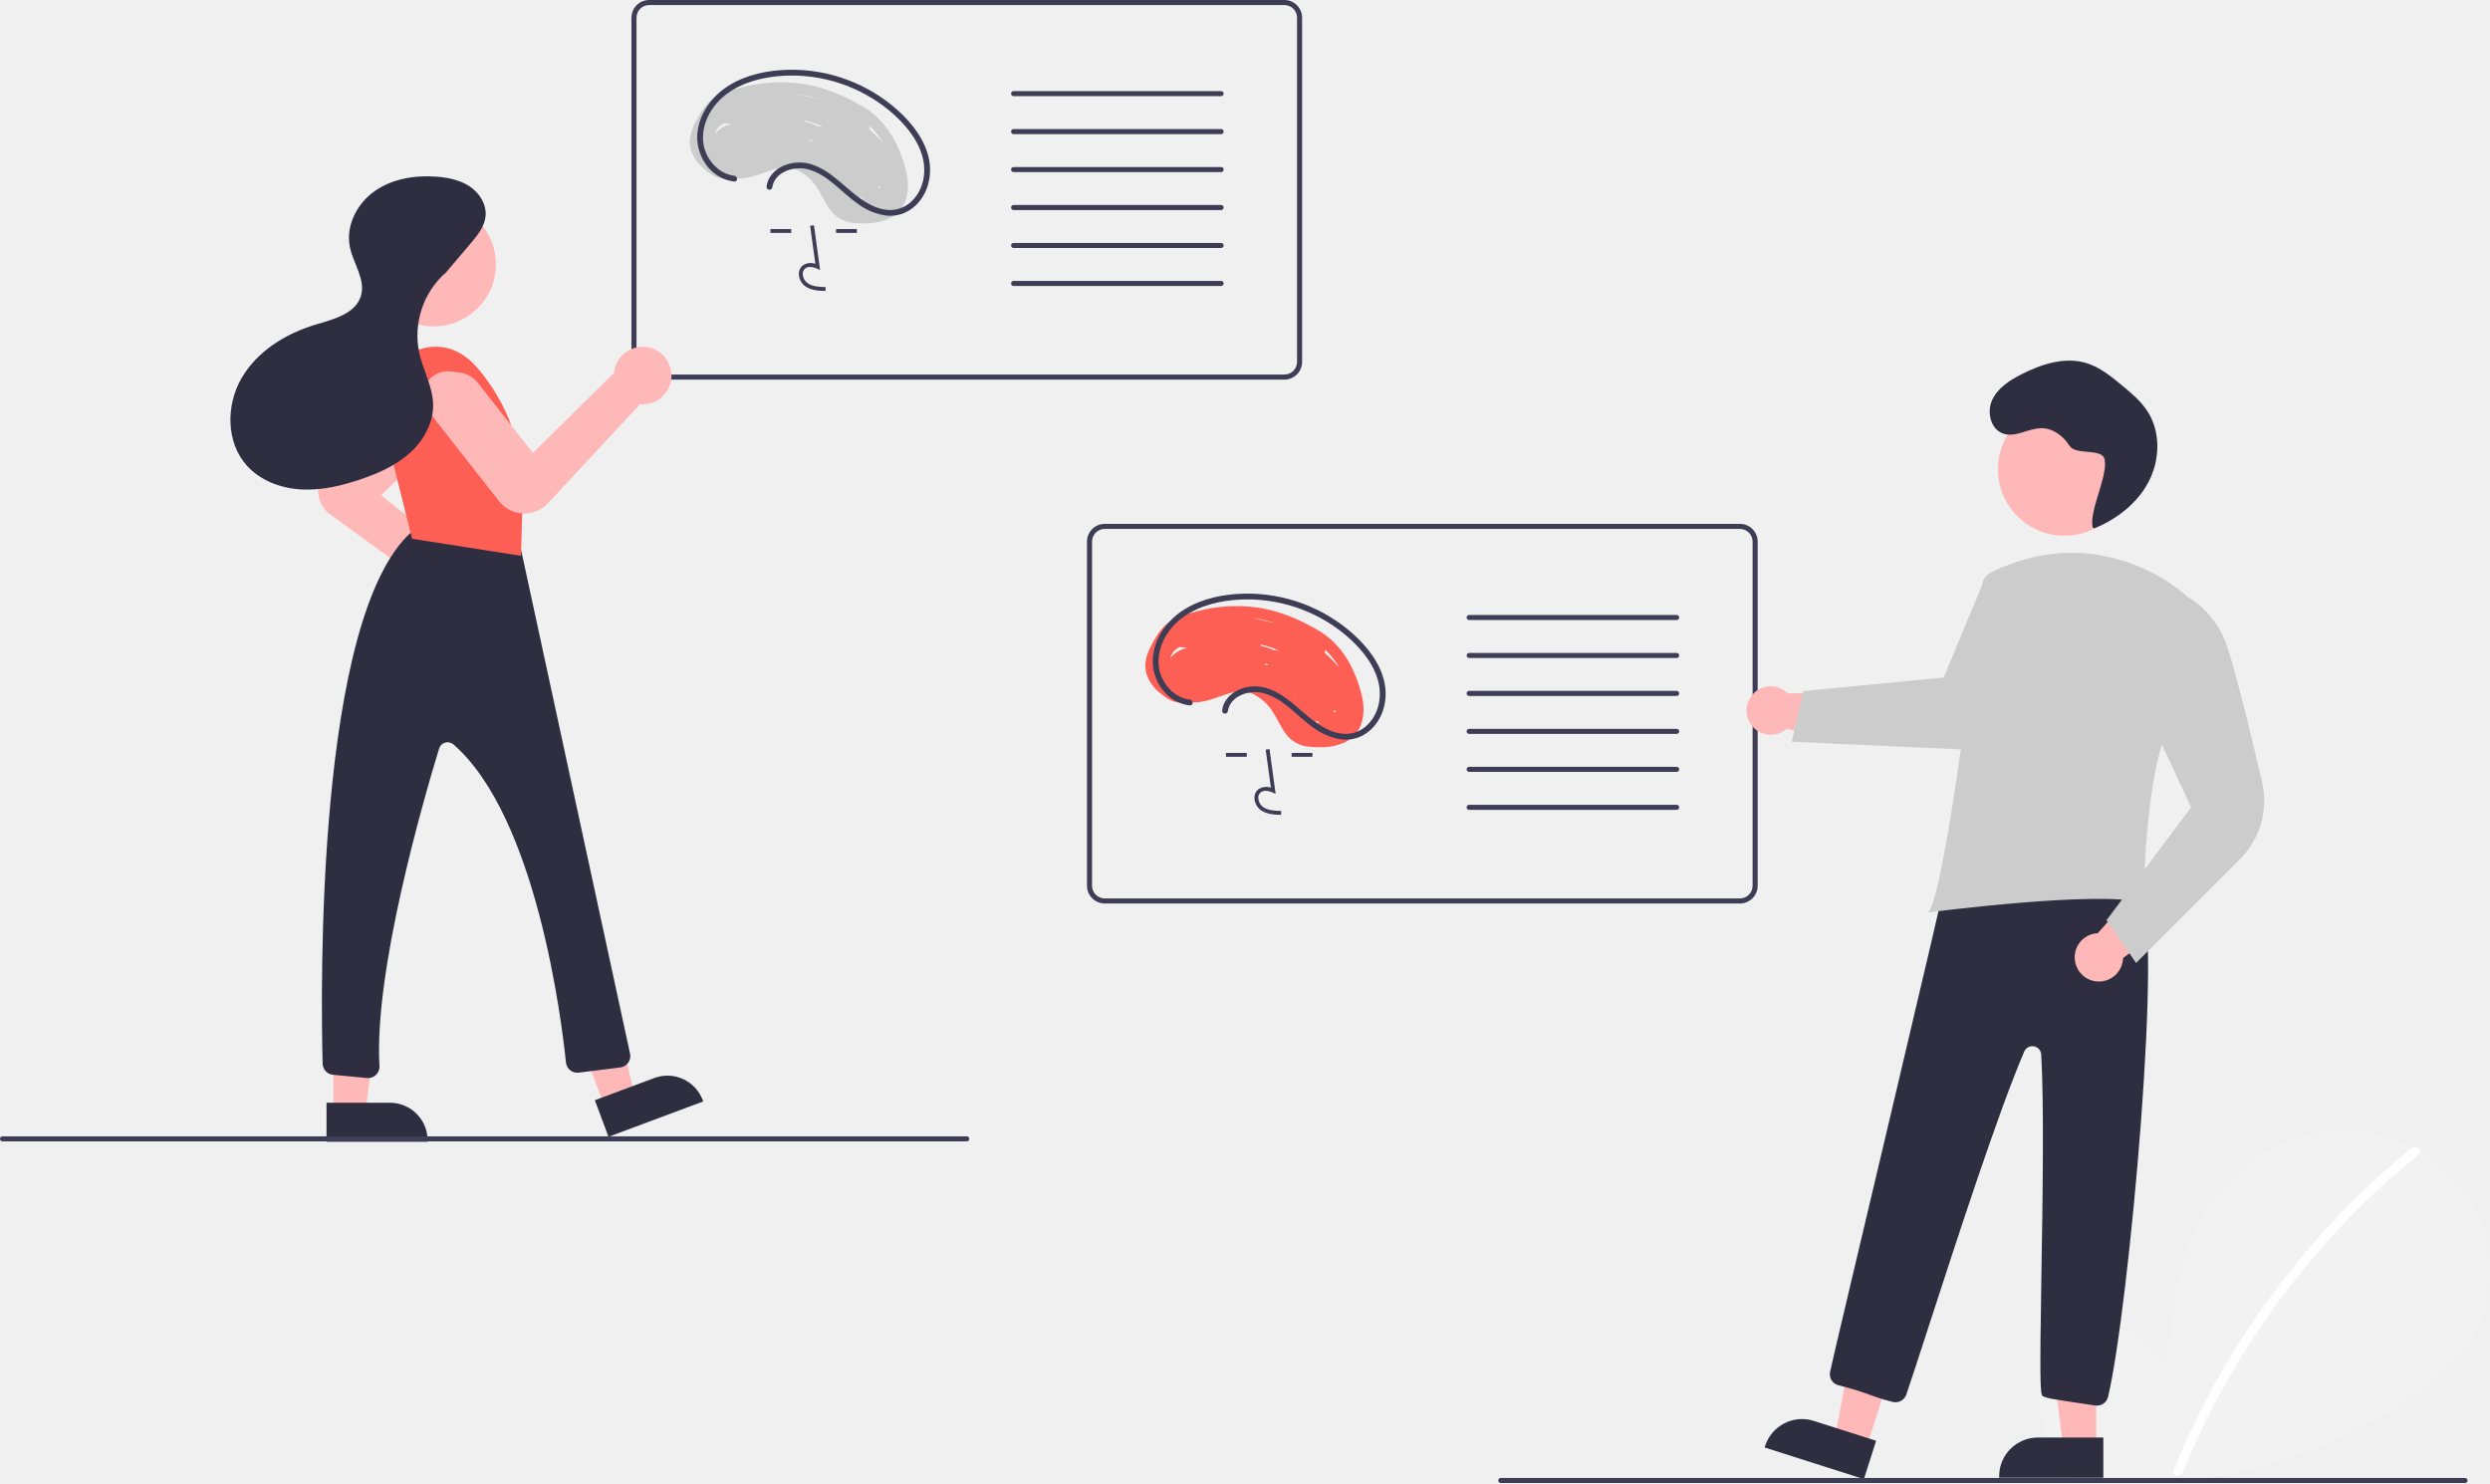
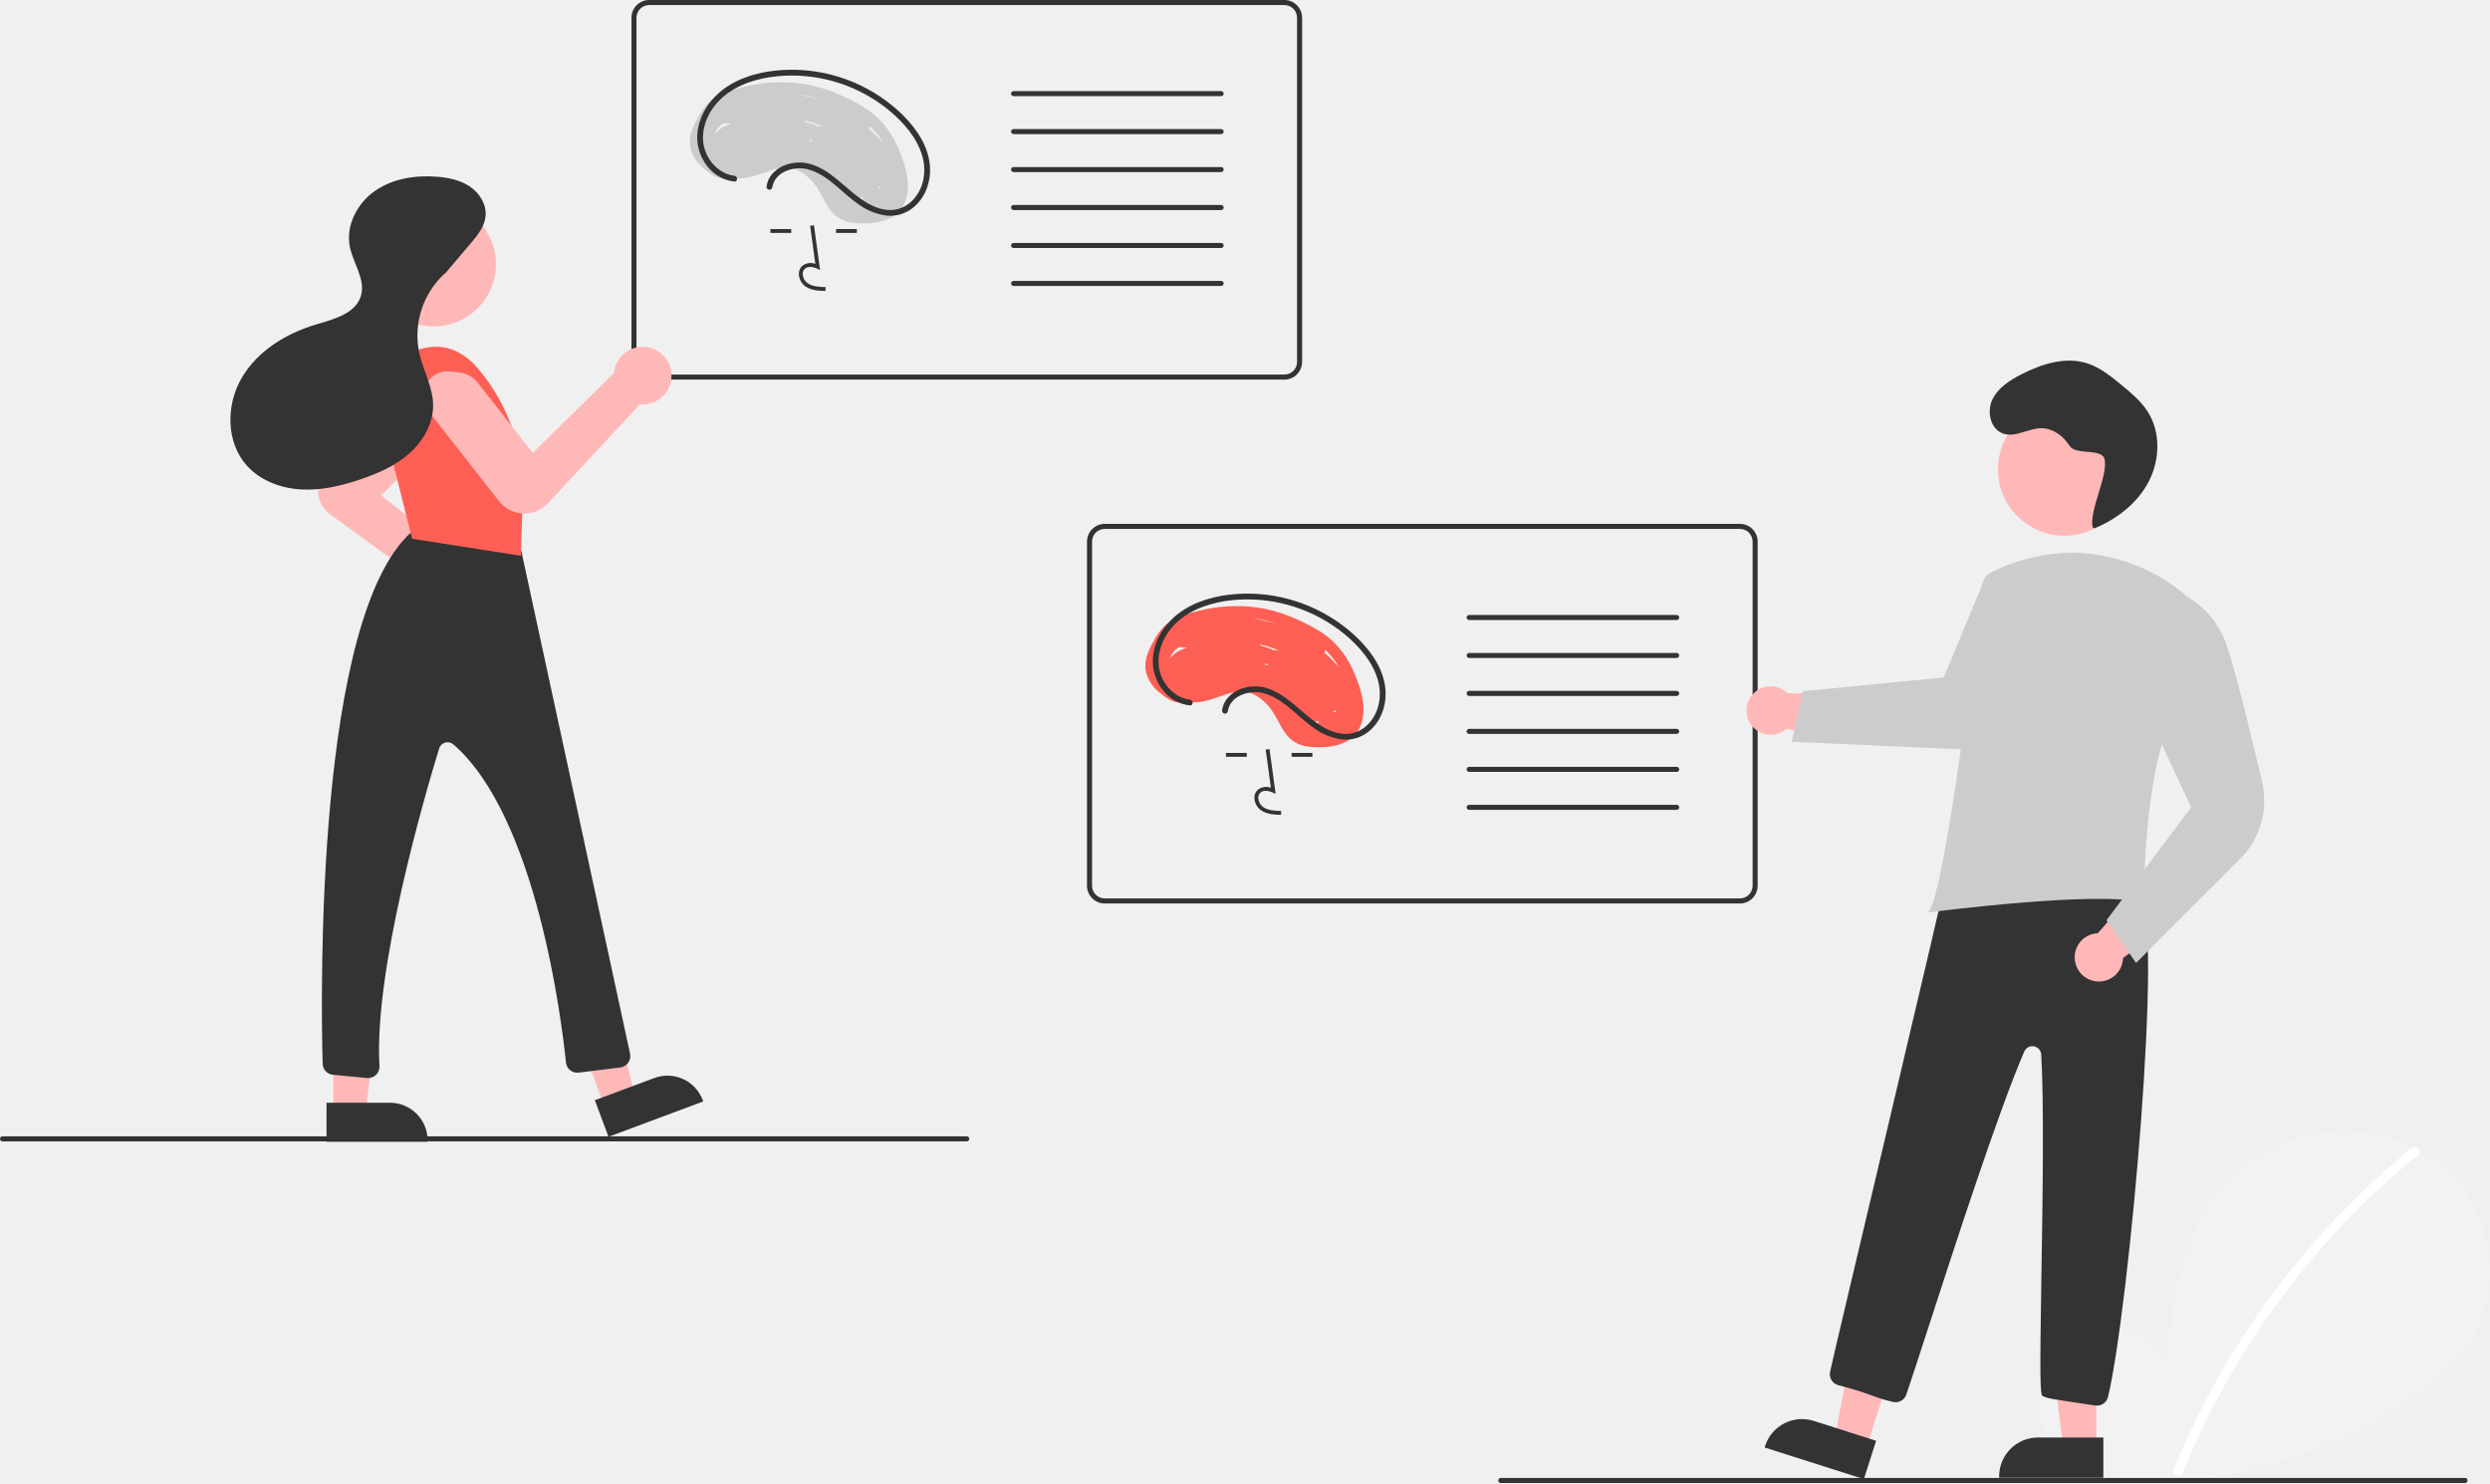
<svg xmlns="http://www.w3.org/2000/svg" id="b0bc626b-9dec-4bdc-9770-3b94563d3780" data-name="Layer 1" width="983.864" height="586.046" viewBox="0 0 983.864 586.046">
  <path d="M927.306,738.274c-8.993-7.599-14.455-19.602-13.022-31.288s10.305-22.428,21.813-24.91,24.628,4.388,28.123,15.63c1.924-21.674,4.141-44.257,15.664-62.715,10.434-16.713,28.507-28.672,48.093-30.811s40.208,5.941,52.424,21.4,15.206,37.934,6.651,55.682c-6.302,13.075-17.914,22.805-30.079,30.721A194.129,194.129,0,0,1,924.201,741.03" transform="translate(-108.0682 -156.9771)" fill="#f2f2f2" />
  <path d="M1061.033,610.569a317.625,317.625,0,0,0-44.264,43.954,318.55,318.55,0,0,0-49.856,83.314c-.898,2.2,2.675,3.158,3.562.982A316.759,316.759,0,0,1,1063.645,613.181c1.844-1.502-.783-4.102-2.612-2.612Z" transform="translate(-108.0682 -156.9771)" fill="#fff" />
  <path d="M591.568,193.977a1.003,1.003,0,0,1-1,1h-.48c-.74-.64-1.46-1.31-2.16-2h2.64A1.003,1.003,0,0,1,591.568,193.977Z" transform="translate(-108.0682 -156.9771)" fill="#f2f2f2" />
-   <path d="M615.568,156.977h-251a7.008,7.008,0,0,0-7,7v136a7.008,7.008,0,0,0,7,7h251a7.008,7.008,0,0,0,7-7v-136A7.008,7.008,0,0,0,615.568,156.977Zm5,143a5.002,5.002,0,0,1-5,5h-251a5.002,5.002,0,0,1-5-5v-136a5.002,5.002,0,0,1,5-5h251a5.002,5.002,0,0,1,5,5Z" transform="translate(-108.0682 -156.9771)" fill="#3f3d56" />
+   <path d="M615.568,156.977h-251a7.008,7.008,0,0,0-7,7v136a7.008,7.008,0,0,0,7,7h251a7.008,7.008,0,0,0,7-7v-136A7.008,7.008,0,0,0,615.568,156.977Zm5,143a5.002,5.002,0,0,1-5,5h-251a5.002,5.002,0,0,1-5-5v-136a5.002,5.002,0,0,1,5-5h251a5.002,5.002,0,0,1,5,5Z" transform="translate(-108.0682 -156.9771)" fill="#333" />
  <path d="M463.288,216.137c-2.99-7.18-7.64-13.16-14.4-17.12-7.09-4.17-15.2-7.64-23.36-8.89a60.901,60.901,0,0,0-24.48,1.37c-1.04.27-2.12.56-3.2.88a26.398,26.398,0,0,0-7.9,3.5c-.08.05-.16.1-.24.16-3.1,2.28-5.22,6.04-6.96,9.41-1.65,3.23-2.69,6.79-1.79,10.4a15.667,15.667,0,0,0,5.78,8.2c1.93,1.52,4.46,3.44,7.04,3.48a4.847,4.847,0,0,0,1.79-.3,2.418,2.418,0,0,0,.51-.25,12.753,12.753,0,0,0,3.2.53c4.39.2,8.78-1.66,13.29-3.18a22.883,22.883,0,0,1,3.24-.87,12.128,12.128,0,0,1,5.95.2,8.784,8.784,0,0,1,1.05.37,19.201,19.201,0,0,1,8.12,7.19c1.91,2.84,3.17,6.07,5.27,8.8a12.498,12.498,0,0,0,8.85,5c5.24.58,11.82.3,16.33-2.85a11.412,11.412,0,0,0,3.09-3.14c.08-.12.16-.24.23-.36C468.848,231.837,466.128,222.927,463.288,216.137Zm-69.09-10.49c1,.11,2.01.23,3.01.34a11.097,11.097,0,0,0-5.19,2.43,13.668,13.668,0,0,0-1.57,1.57c.02-.04.02-.09.04-.13A6.976,6.976,0,0,1,394.198,205.647Zm60.29,25.4c.18-.04.37-.07.55-.1a1.925,1.925,0,0,0,.8-.32c0,.03.01.07.01.1a3.141,3.141,0,0,0,.03.4c-.05.08-.09.16-.14.24C455.318,231.257,454.908,231.147,454.488,231.047Zm-2.79-24.32a30.18,30.18,0,0,1,5.59,7.16,47.686,47.686,0,0,0-5.83-5.97A3.046,3.046,0,0,0,451.698,206.727Zm-2.43,28.37a1.711,1.711,0,0,0-.19.47c-.27.01-.55.02-.83.02h-.14c-.01-.04-.03-.09-.04-.13-.06-.18-.11-.36-.17-.54C448.358,234.977,448.808,235.037,449.268,235.097Zm-21.38-22.43a3.072,3.072,0,0,0,.02-.61,1.696,1.696,0,0,0,.75.32c.03.01.07.01.1.02.19.11.37.21.56.32l-.06.09C428.798,212.757,428.338,212.717,427.888,212.667Zm15.84-4.98h-.03c-.66-.41-1.32-.82-1.99-1.21C442.388,206.857,443.068,207.267,443.728,207.687Zm-3.68,18.74a1.508,1.508,0,0,0-.26.35c-.05-.07-.09-.13-.14-.2A1.563,1.563,0,0,1,440.048,226.427Zm-8.96-19.59a3.059,3.059,0,0,0-.73-.43,31.202,31.202,0,0,0-3.95-1.23c-.2-.19-.4-.38-.59-.58a30.612,30.612,0,0,1,3.36.85,38.583,38.583,0,0,1,4.15,1.6C432.578,206.967,431.838,206.897,431.088,206.837Zm-7.62-12.54a47.069,47.069,0,0,1,8.47,1.94c-.28-.07-.56-.13-.84-.2-2.65-.6-5.35-1.24-8.07-1.79C423.178,194.267,423.318,194.277,423.468,194.297Z" transform="translate(-108.0682 -156.9771)" fill="#ccc" />
-   <path d="M434.241,271.954c-2.522-.07-5.661-.159-8.078-1.924a6.204,6.204,0,0,1-2.441-4.633,4.173,4.173,0,0,1,1.419-3.427,5.385,5.385,0,0,1,5.094-.733l-2.059-15.048,1.512-.207,2.421,17.69-1.262-.579c-1.463-.671-3.472-1.012-4.721.042a2.68,2.68,0,0,0-.879,2.208,4.689,4.689,0,0,0,1.816,3.454c1.881,1.374,4.383,1.552,7.221,1.631Z" transform="translate(-108.0682 -156.9771)" fill="#3f3d56" />
-   <rect x="304.416" y="90.509" width="8.217" height="1.526" fill="#3f3d56" />
-   <rect x="330.352" y="90.509" width="8.217" height="1.526" fill="#3f3d56" />
-   <path d="M398.208,226.419c-6.617-.755-11.742-7.095-12.305-13.527-.67-7.653,3.787-14.921,9.902-19.216,6.394-4.491,14.361-6.366,22.069-6.779a60.652,60.652,0,0,1,41.459,13.665c5.776,4.797,11.17,10.908,13.214,18.288,1.775,6.41.331,13.672-4.825,18.161a12.187,12.187,0,0,1-9.352,2.879c-4-.415-7.691-2.519-10.886-4.842-6.215-4.519-11.317-10.813-18.888-13.175-5.552-1.731-12.756-.207-16.149,4.813a9.138,9.138,0,0,0-1.459,3.828,1.185,1.185,0,0,0,.799,1.408,1.151,1.151,0,0,0,1.408-.799c.891-6.323,8.666-8.683,14.122-7.239,7.955,2.106,13.296,9.204,19.822,13.715a24.088,24.088,0,0,0,11.544,4.608,14.334,14.334,0,0,0,10.072-3.094c5.576-4.403,7.708-11.976,6.475-18.794-1.428-7.896-6.742-14.663-12.573-19.902a62.893,62.893,0,0,0-42.981-15.878c-8.066.185-16.482,1.85-23.431,6.114-6.74,4.135-11.95,11.053-12.631,19.095-.599,7.078,3.198,14.482,9.717,17.583a15.218,15.218,0,0,0,4.876,1.376c1.461.167,1.449-2.123,0-2.288Z" transform="translate(-108.0682 -156.9771)" fill="#3f3d56" />
-   <path d="M591.568,193.977a1.003,1.003,0,0,1-1,1h-82a1,1,0,0,1,0-2h82A1.003,1.003,0,0,1,591.568,193.977Z" transform="translate(-108.0682 -156.9771)" fill="#3f3d56" />
-   <path d="M590.568,209.977h-82a1,1,0,0,1,0-2h82a1,1,0,0,1,0,2Z" transform="translate(-108.0682 -156.9771)" fill="#3f3d56" />
-   <path d="M590.568,224.977h-82a1,1,0,0,1,0-2h82a1,1,0,0,1,0,2Z" transform="translate(-108.0682 -156.9771)" fill="#3f3d56" />
-   <path d="M590.568,239.977h-82a1,1,0,0,1,0-2h82a1,1,0,0,1,0,2Z" transform="translate(-108.0682 -156.9771)" fill="#3f3d56" />
-   <path d="M590.568,254.977h-82a1,1,0,0,1,0-2h82a1,1,0,0,1,0,2Z" transform="translate(-108.0682 -156.9771)" fill="#3f3d56" />
-   <path d="M590.568,269.977h-82a1,1,0,0,1,0-2h82a1,1,0,0,1,0,2Z" transform="translate(-108.0682 -156.9771)" fill="#3f3d56" />
+   <path d="M434.241,271.954c-2.522-.07-5.661-.159-8.078-1.924a6.204,6.204,0,0,1-2.441-4.633,4.173,4.173,0,0,1,1.419-3.427,5.385,5.385,0,0,1,5.094-.733l-2.059-15.048,1.512-.207,2.421,17.69-1.262-.579c-1.463-.671-3.472-1.012-4.721.042a2.68,2.68,0,0,0-.879,2.208,4.689,4.689,0,0,0,1.816,3.454c1.881,1.374,4.383,1.552,7.221,1.631Z" transform="translate(-108.0682 -156.9771)" fill="#333" />
+   <rect x="304.416" y="90.509" width="8.217" height="1.526" fill="#333" />
+   <rect x="330.352" y="90.509" width="8.217" height="1.526" fill="#333" />
+   <path d="M398.208,226.419c-6.617-.755-11.742-7.095-12.305-13.527-.67-7.653,3.787-14.921,9.902-19.216,6.394-4.491,14.361-6.366,22.069-6.779a60.652,60.652,0,0,1,41.459,13.665c5.776,4.797,11.17,10.908,13.214,18.288,1.775,6.41.331,13.672-4.825,18.161a12.187,12.187,0,0,1-9.352,2.879c-4-.415-7.691-2.519-10.886-4.842-6.215-4.519-11.317-10.813-18.888-13.175-5.552-1.731-12.756-.207-16.149,4.813a9.138,9.138,0,0,0-1.459,3.828,1.185,1.185,0,0,0,.799,1.408,1.151,1.151,0,0,0,1.408-.799c.891-6.323,8.666-8.683,14.122-7.239,7.955,2.106,13.296,9.204,19.822,13.715a24.088,24.088,0,0,0,11.544,4.608,14.334,14.334,0,0,0,10.072-3.094c5.576-4.403,7.708-11.976,6.475-18.794-1.428-7.896-6.742-14.663-12.573-19.902a62.893,62.893,0,0,0-42.981-15.878c-8.066.185-16.482,1.85-23.431,6.114-6.74,4.135-11.95,11.053-12.631,19.095-.599,7.078,3.198,14.482,9.717,17.583a15.218,15.218,0,0,0,4.876,1.376c1.461.167,1.449-2.123,0-2.288Z" transform="translate(-108.0682 -156.9771)" fill="#333" />
+   <path d="M591.568,193.977a1.003,1.003,0,0,1-1,1h-82a1,1,0,0,1,0-2h82A1.003,1.003,0,0,1,591.568,193.977Z" transform="translate(-108.0682 -156.9771)" fill="#333" />
+   <path d="M590.568,209.977h-82a1,1,0,0,1,0-2h82a1,1,0,0,1,0,2Z" transform="translate(-108.0682 -156.9771)" fill="#333" />
+   <path d="M590.568,224.977h-82a1,1,0,0,1,0-2h82a1,1,0,0,1,0,2Z" transform="translate(-108.0682 -156.9771)" fill="#333" />
+   <path d="M590.568,239.977h-82a1,1,0,0,1,0-2h82a1,1,0,0,1,0,2Z" transform="translate(-108.0682 -156.9771)" fill="#333" />
+   <path d="M590.568,254.977h-82a1,1,0,0,1,0-2h82a1,1,0,0,1,0,2Z" transform="translate(-108.0682 -156.9771)" fill="#333" />
+   <path d="M590.568,269.977h-82a1,1,0,0,1,0-2h82a1,1,0,0,1,0,2Z" transform="translate(-108.0682 -156.9771)" fill="#333" />
  <path d="M294.199,403.532a11.251,11.251,0,0,1-7.551-2.881,11.409,11.409,0,0,1-3.811-8.199L238.461,360.178a11.456,11.456,0,0,1-1.363-17.366L270.137,309.774a9.734,9.734,0,0,1,16.618,6.883,22.143,22.143,0,0,1-5.641,13.619L258.681,352.709l35.209,28.065c.108-.007.217-.013.327-.013a11.387,11.387,0,0,1,1.304,22.698A11.955,11.955,0,0,1,294.199,403.532Z" transform="translate(-108.0682 -156.9771)" fill="#ffb8b8" />
  <polygon points="238.863 437.183 250.77 432.738 239.291 384.695 221.717 391.256 238.863 437.183" fill="#ffb8b8" />
-   <path d="M344.547,584.238H384.492a0,0,0,0,1,0,0v15.433a0,0,0,0,1,0,0H359.434a14.887,14.887,0,0,1-14.887-14.887v-.547A0,0,0,0,1,344.547,584.238Z" transform="translate(804.9836 862.0574) rotate(159.5281)" fill="#2f2e41" />
+   <path d="M344.547,584.238H384.492a0,0,0,0,1,0,0v15.433a0,0,0,0,1,0,0H359.434a14.887,14.887,0,0,1-14.887-14.887v-.547A0,0,0,0,1,344.547,584.238Z" transform="translate(804.9836 862.0574) rotate(159.5281)" fill="#333" />
  <polygon points="131.741 439.363 144.451 439.363 150.497 390.339 131.739 390.34 131.741 439.363" fill="#ffb8b8" />
-   <path d="M237.086,592.708h39.945a0,0,0,0,1,0,0v15.433a0,0,0,0,1,0,0H251.972a14.887,14.887,0,0,1-14.887-14.887v-.547A0,0,0,0,1,237.086,592.708Z" transform="translate(406.0757 1043.861) rotate(179.9974)" fill="#2f2e41" />
-   <path d="M253.527,582.963q-.214,0-.429-.021l-13.473-1.283a4.501,4.501,0,0,1-4.072-4.353C234.776,548.13,232.817,400.877,270.711,367.133a4.387,4.387,0,0,1,2.339-1.057v-0c6.864-.941,30.02-3.248,39.822,6.611a4.591,4.591,0,0,1,1.241,2.265l42.908,198.388a4.5,4.5,0,0,1-3.84,5.417l-16.451,2.056a4.494,4.494,0,0,1-5.034-3.998c-1.637-15.947-11.473-96.95-44.436-125.663a3.546,3.546,0,0,0-3.316-.746,3.418,3.418,0,0,0-2.365,2.327c-6.102,19.966-25.835,88.021-23.568,125.461a4.492,4.492,0,0,1-4.484,4.769Z" transform="translate(-108.0682 -156.9771)" fill="#2f2e41" />
+   <path d="M237.086,592.708h39.945a0,0,0,0,1,0,0v15.433a0,0,0,0,1,0,0H251.972a14.887,14.887,0,0,1-14.887-14.887v-.547A0,0,0,0,1,237.086,592.708Z" transform="translate(406.0757 1043.861) rotate(179.9974)" fill="#333" />
+   <path d="M253.527,582.963q-.214,0-.429-.021l-13.473-1.283a4.501,4.501,0,0,1-4.072-4.353C234.776,548.13,232.817,400.877,270.711,367.133a4.387,4.387,0,0,1,2.339-1.057v-0c6.864-.941,30.02-3.248,39.822,6.611a4.591,4.591,0,0,1,1.241,2.265l42.908,198.388a4.5,4.5,0,0,1-3.84,5.417l-16.451,2.056a4.494,4.494,0,0,1-5.034-3.998c-1.637-15.947-11.473-96.95-44.436-125.663a3.546,3.546,0,0,0-3.316-.746,3.418,3.418,0,0,0-2.365,2.327c-6.102,19.966-25.835,88.021-23.568,125.461a4.492,4.492,0,0,1-4.484,4.769Z" transform="translate(-108.0682 -156.9771)" fill="#333" />
  <circle cx="171.388" cy="104.421" r="24.561" fill="#ffb8b8" />
  <path d="M255.34,307.654s22.808-26.954,41.468-5.184v0a74.113,74.113,0,0,1,17.809,50.432l-.704,23.693-43.023-6.739Z" transform="translate(-108.0682 -156.9771)" fill="#fe5f55" />
  <path d="M315.276,359.883q-.268,0-.538-.011a12.713,12.713,0,0,1-9.481-4.862l-27.916-35.593a9.735,9.735,0,0,1,8.828-15.672l3.93.475a11.157,11.157,0,0,1,6.47,3.645l22.021,28.077,32.087-31.586c.006-.108.013-.217.026-.326a11.386,11.386,0,1,1,10.242,12.7l-36.353,39.092A12.71,12.71,0,0,1,315.276,359.883Z" transform="translate(-108.0682 -156.9771)" fill="#ffb8b8" />
-   <path d="M283.438,265.647l10.552-12.432c2.719-3.204,5.564-6.693,5.949-10.878.422-4.587-2.369-9.046-6.183-11.629s-8.499-3.555-13.091-3.911c-8.518-.661-17.482.746-24.484,5.641s-11.584,13.733-9.876,22.104c1.344,6.592,6.298,12.906,4.373,19.352-2.107,7.053-10.747,9.217-17.801,11.32-11.84,3.53-23.146,10.48-29.352,21.164s-6.178,25.417,2.094,34.595c5.356,5.943,13.434,8.948,21.422,9.401s15.938-1.429,23.514-4.002c6.977-2.37,13.878-5.418,19.37-10.329s9.449-11.939,9.278-19.306c-.163-7.02-3.924-13.414-5.468-20.264a33.255,33.255,0,0,1,10.395-31.73" transform="translate(-108.0682 -156.9771)" fill="#2f2e41" />
-   <path d="M795.568,513.977h-251a7.008,7.008,0,0,1-7-7v-136a7.008,7.008,0,0,1,7-7h251a7.008,7.008,0,0,1,7,7v136A7.008,7.008,0,0,1,795.568,513.977Zm-251-148a5.006,5.006,0,0,0-5,5v136a5.006,5.006,0,0,0,5,5h251a5.006,5.006,0,0,0,5-5v-136a5.006,5.006,0,0,0-5-5Z" transform="translate(-108.0682 -156.9771)" fill="#3f3d56" />
+   <path d="M283.438,265.647l10.552-12.432c2.719-3.204,5.564-6.693,5.949-10.878.422-4.587-2.369-9.046-6.183-11.629s-8.499-3.555-13.091-3.911c-8.518-.661-17.482.746-24.484,5.641s-11.584,13.733-9.876,22.104c1.344,6.592,6.298,12.906,4.373,19.352-2.107,7.053-10.747,9.217-17.801,11.32-11.84,3.53-23.146,10.48-29.352,21.164s-6.178,25.417,2.094,34.595c5.356,5.943,13.434,8.948,21.422,9.401s15.938-1.429,23.514-4.002c6.977-2.37,13.878-5.418,19.37-10.329s9.449-11.939,9.278-19.306c-.163-7.02-3.924-13.414-5.468-20.264a33.255,33.255,0,0,1,10.395-31.73" transform="translate(-108.0682 -156.9771)" fill="#333" />
+   <path d="M795.568,513.977h-251a7.008,7.008,0,0,1-7-7v-136a7.008,7.008,0,0,1,7-7h251a7.008,7.008,0,0,1,7,7v136A7.008,7.008,0,0,1,795.568,513.977Zm-251-148a5.006,5.006,0,0,0-5,5v136a5.006,5.006,0,0,0,5,5h251a5.006,5.006,0,0,0,5-5v-136a5.006,5.006,0,0,0-5-5Z" transform="translate(-108.0682 -156.9771)" fill="#333" />
  <path d="M643.293,423.134c-2.996-7.172-7.649-13.154-14.403-17.12-7.096-4.166-15.197-7.635-23.358-8.887a60.934,60.934,0,0,0-24.483,1.37c-3.849.997-8.091,2.155-11.337,4.541-3.103,2.281-5.229,6.035-6.959,9.406-1.658,3.23-2.691,6.787-1.794,10.405a15.65,15.65,0,0,0,5.784,8.2c2.362,1.866,5.666,4.337,8.826,3.18a2.462,2.462,0,0,0,.51-.258c5.457,1.66,10.883-.754,16.485-2.645,3.404-1.149,6.828-1.73,10.247-.296a19.194,19.194,0,0,1,8.12,7.181c1.912,2.846,3.17,6.078,5.268,8.806a12.514,12.514,0,0,0,8.845,4.995c6.769.757,15.752.06,19.652-6.349C648.851,438.836,646.132,429.931,643.293,423.134Zm-69.093-10.488q1.506.171,3.012.341a11.137,11.137,0,0,0-5.191,2.434,13.224,13.224,0,0,0-1.569,1.568c.014-.046.022-.089.037-.136A7.005,7.005,0,0,1,574.199,412.646Zm33.704,6.411a1.723,1.723,0,0,0,.757.323c.032.005.064.011.096.017q.28.161.562.318c-.021.029-.037.062-.057.092-.459-.047-.918-.093-1.377-.139A2.416,2.416,0,0,0,607.904,419.057Zm12.149,14.367a2.011,2.011,0,0,0-.267.352q-.068-.098-.135-.196A1.33,1.33,0,0,1,620.053,433.423Zm7.847,8.492q.682.09,1.365.179a1.724,1.724,0,0,0-.185.473c-.322.011-.647.016-.973.017Zm6.59-3.873.549-.094a1.999,1.999,0,0,0,.803-.319c.001.032.004.065.005.097.004.11.014.246.028.402-.045.079-.09.157-.138.234Q635.112,438.203,634.489,438.043ZM611.088,413.842a2.621,2.621,0,0,0-.731-.43,31.61,31.61,0,0,0-3.951-1.236q-.302-.283-.589-.582a31.808,31.808,0,0,1,3.357.854,39.087,39.087,0,0,1,4.154,1.598Q612.207,413.921,611.088,413.842Zm12.606.845q-.987-.617-1.986-1.211,1.024.577,2.019,1.21ZM637.286,420.89a47.422,47.422,0,0,0-5.83-5.971,2.903,2.903,0,0,0,.241-1.19A29.961,29.961,0,0,1,637.286,420.89ZM611.937,403.232c-.279-.064-.557-.129-.836-.192-2.65-.598-5.349-1.243-8.073-1.789.146.017.292.031.438.05A47.032,47.032,0,0,1,611.937,403.232Z" transform="translate(-108.0682 -156.9771)" fill="#fe5f55" />
-   <path d="M614.241,478.954c-2.522-.07-5.661-.159-8.078-1.924a6.204,6.204,0,0,1-2.441-4.633,4.173,4.173,0,0,1,1.419-3.427,5.385,5.385,0,0,1,5.094-.733l-2.059-15.048,1.512-.207,2.421,17.69-1.262-.579c-1.463-.671-3.472-1.012-4.721.042a2.68,2.68,0,0,0-.879,2.208,4.689,4.689,0,0,0,1.816,3.454c1.881,1.374,4.383,1.552,7.221,1.631Z" transform="translate(-108.0682 -156.9771)" fill="#3f3d56" />
-   <rect x="484.416" y="297.509" width="8.217" height="1.526" fill="#3f3d56" />
-   <rect x="510.352" y="297.509" width="8.217" height="1.526" fill="#3f3d56" />
-   <path d="M578.208,433.419c-6.617-.755-11.742-7.095-12.305-13.527-.67-7.653,3.787-14.921,9.902-19.216,6.394-4.491,14.361-6.366,22.069-6.779a60.652,60.652,0,0,1,41.459,13.665c5.776,4.797,11.17,10.908,13.214,18.288,1.775,6.41.331,13.672-4.825,18.161a12.187,12.187,0,0,1-9.352,2.879c-4-.415-7.691-2.519-10.886-4.842-6.215-4.519-11.317-10.813-18.888-13.175-5.552-1.731-12.756-.207-16.149,4.813a9.138,9.138,0,0,0-1.459,3.828,1.185,1.185,0,0,0,.799,1.408,1.151,1.151,0,0,0,1.408-.799c.891-6.323,8.666-8.683,14.122-7.239,7.955,2.106,13.296,9.204,19.822,13.715a24.088,24.088,0,0,0,11.544,4.608,14.334,14.334,0,0,0,10.072-3.094c5.576-4.403,7.708-11.976,6.475-18.794-1.428-7.896-6.742-14.663-12.573-19.902a62.893,62.893,0,0,0-42.981-15.878c-8.066.185-16.482,1.85-23.431,6.114-6.74,4.135-11.95,11.053-12.631,19.095-.599,7.078,3.198,14.482,9.717,17.583a15.218,15.218,0,0,0,4.876,1.376c1.461.167,1.449-2.123,0-2.288Z" transform="translate(-108.0682 -156.9771)" fill="#3f3d56" />
-   <path d="M770.568,401.977h-82a1,1,0,0,1,0-2h82a1,1,0,0,1,0,2Z" transform="translate(-108.0682 -156.9771)" fill="#3f3d56" />
-   <path d="M770.568,416.977h-82a1,1,0,0,1,0-2h82a1,1,0,0,1,0,2Z" transform="translate(-108.0682 -156.9771)" fill="#3f3d56" />
-   <path d="M770.568,431.977h-82a1,1,0,0,1,0-2h82a1,1,0,0,1,0,2Z" transform="translate(-108.0682 -156.9771)" fill="#3f3d56" />
-   <path d="M770.568,446.977h-82a1,1,0,0,1,0-2h82a1,1,0,0,1,0,2Z" transform="translate(-108.0682 -156.9771)" fill="#3f3d56" />
-   <path d="M770.568,461.977h-82a1,1,0,0,1,0-2h82a1,1,0,0,1,0,2Z" transform="translate(-108.0682 -156.9771)" fill="#3f3d56" />
-   <path d="M770.568,476.977h-82a1,1,0,0,1,0-2h82a1,1,0,0,1,0,2Z" transform="translate(-108.0682 -156.9771)" fill="#3f3d56" />
+   <path d="M614.241,478.954c-2.522-.07-5.661-.159-8.078-1.924a6.204,6.204,0,0,1-2.441-4.633,4.173,4.173,0,0,1,1.419-3.427,5.385,5.385,0,0,1,5.094-.733l-2.059-15.048,1.512-.207,2.421,17.69-1.262-.579c-1.463-.671-3.472-1.012-4.721.042a2.68,2.68,0,0,0-.879,2.208,4.689,4.689,0,0,0,1.816,3.454c1.881,1.374,4.383,1.552,7.221,1.631Z" transform="translate(-108.0682 -156.9771)" fill="#333" />
+   <rect x="484.416" y="297.509" width="8.217" height="1.526" fill="#333" />
+   <rect x="510.352" y="297.509" width="8.217" height="1.526" fill="#333" />
+   <path d="M578.208,433.419c-6.617-.755-11.742-7.095-12.305-13.527-.67-7.653,3.787-14.921,9.902-19.216,6.394-4.491,14.361-6.366,22.069-6.779a60.652,60.652,0,0,1,41.459,13.665c5.776,4.797,11.17,10.908,13.214,18.288,1.775,6.41.331,13.672-4.825,18.161a12.187,12.187,0,0,1-9.352,2.879c-4-.415-7.691-2.519-10.886-4.842-6.215-4.519-11.317-10.813-18.888-13.175-5.552-1.731-12.756-.207-16.149,4.813a9.138,9.138,0,0,0-1.459,3.828,1.185,1.185,0,0,0,.799,1.408,1.151,1.151,0,0,0,1.408-.799c.891-6.323,8.666-8.683,14.122-7.239,7.955,2.106,13.296,9.204,19.822,13.715a24.088,24.088,0,0,0,11.544,4.608,14.334,14.334,0,0,0,10.072-3.094c5.576-4.403,7.708-11.976,6.475-18.794-1.428-7.896-6.742-14.663-12.573-19.902a62.893,62.893,0,0,0-42.981-15.878c-8.066.185-16.482,1.85-23.431,6.114-6.74,4.135-11.95,11.053-12.631,19.095-.599,7.078,3.198,14.482,9.717,17.583a15.218,15.218,0,0,0,4.876,1.376c1.461.167,1.449-2.123,0-2.288Z" transform="translate(-108.0682 -156.9771)" fill="#333" />
+   <path d="M770.568,401.977h-82a1,1,0,0,1,0-2h82a1,1,0,0,1,0,2Z" transform="translate(-108.0682 -156.9771)" fill="#333" />
+   <path d="M770.568,416.977h-82a1,1,0,0,1,0-2h82a1,1,0,0,1,0,2Z" transform="translate(-108.0682 -156.9771)" fill="#333" />
+   <path d="M770.568,431.977h-82a1,1,0,0,1,0-2h82a1,1,0,0,1,0,2Z" transform="translate(-108.0682 -156.9771)" fill="#333" />
+   <path d="M770.568,446.977h-82a1,1,0,0,1,0-2h82a1,1,0,0,1,0,2Z" transform="translate(-108.0682 -156.9771)" fill="#333" />
+   <path d="M770.568,461.977h-82a1,1,0,0,1,0-2h82a1,1,0,0,1,0,2Z" transform="translate(-108.0682 -156.9771)" fill="#333" />
+   <path d="M770.568,476.977h-82a1,1,0,0,1,0-2h82a1,1,0,0,1,0,2Z" transform="translate(-108.0682 -156.9771)" fill="#333" />
  <circle cx="815.686" cy="185.437" r="26.239" fill="#ffb8b8" />
  <polygon points="737.487 572.021 725.009 568.044 734.412 518.019 752.829 523.889 737.487 572.021" fill="#ffb8b8" />
-   <path d="M822.069,719.66h25.854a0,0,0,0,1,0,0v15.904a0,0,0,0,1,0,0H806.76a0,0,0,0,1,0,0v-.595A15.309,15.309,0,0,1,822.069,719.66Z" transform="matrix(0.95277, 0.30368, -0.30368, 0.95277, 151.9687, -373.8644)" fill="#2f2e41" />
+   <path d="M822.069,719.66h25.854a0,0,0,0,1,0,0v15.904a0,0,0,0,1,0,0H806.76a0,0,0,0,1,0,0v-.595A15.309,15.309,0,0,1,822.069,719.66Z" transform="matrix(0.95277, 0.30368, -0.30368, 0.95277, 151.9687, -373.8644)" fill="#333" />
  <polygon points="828.277 571.762 815.179 571.762 808.946 521.244 828.277 521.244 828.277 571.762" fill="#ffb8b8" />
-   <path d="M805.229,568.02h25.854a0,0,0,0,1,0,0v15.904a0,0,0,0,1,0,0H789.92a0,0,0,0,1,0,0v-.595A15.309,15.309,0,0,1,805.229,568.02Z" fill="#2f2e41" />
-   <path d="M935.961,712.345l-4.42-.66c-13.407-1.998-14.21-2.117-16.338-3.052-1.087-.478-1.163-7.693-.511-48.256.479-29.774,1.075-66.83-.083-86.723a3.499,3.499,0,0,0-6.703-1.181c-9.976,23.037-26.712,74.59-37.787,108.704-3.852,11.867-6.895,21.239-8.82,26.857a4.524,4.524,0,0,1-5.354,2.898c-9.114-2.278-8.505-3.247-21.486-6.604a4.489,4.489,0,0,1-3.282-5.282c2.348-11.072,45.314-190.6,48.603-207.666a4.502,4.502,0,0,1,5.305-3.572c9.674,1.949,15.559,4.017,25.119,6.017,10.315,2.158,20.982,4.389,31.386,6.472h0a4.463,4.463,0,0,1,2.619,1.605c2.574,3.251,6.392,5.077,10.434,7.009,2.725,1.303-3.45,1.185-1.077,3.064,9.61,7.607-4.209,162.088-12.56,196.978a4.515,4.515,0,0,1-5.047,3.391Z" transform="translate(-108.0682 -156.9771)" fill="#2f2e41" />
+   <path d="M805.229,568.02h25.854a0,0,0,0,1,0,0v15.904a0,0,0,0,1,0,0H789.92a0,0,0,0,1,0,0v-.595A15.309,15.309,0,0,1,805.229,568.02Z" fill="#333" />
+   <path d="M935.961,712.345l-4.42-.66c-13.407-1.998-14.21-2.117-16.338-3.052-1.087-.478-1.163-7.693-.511-48.256.479-29.774,1.075-66.83-.083-86.723a3.499,3.499,0,0,0-6.703-1.181c-9.976,23.037-26.712,74.59-37.787,108.704-3.852,11.867-6.895,21.239-8.82,26.857a4.524,4.524,0,0,1-5.354,2.898c-9.114-2.278-8.505-3.247-21.486-6.604a4.489,4.489,0,0,1-3.282-5.282c2.348-11.072,45.314-190.6,48.603-207.666a4.502,4.502,0,0,1,5.305-3.572c9.674,1.949,15.559,4.017,25.119,6.017,10.315,2.158,20.982,4.389,31.386,6.472h0a4.463,4.463,0,0,1,2.619,1.605c2.574,3.251,6.392,5.077,10.434,7.009,2.725,1.303-3.45,1.185-1.077,3.064,9.61,7.607-4.209,162.088-12.56,196.978a4.515,4.515,0,0,1-5.047,3.391Z" transform="translate(-108.0682 -156.9771)" fill="#333" />
  <path d="M928.052,537.257a9.497,9.497,0,0,1,8.896-11.53l21.208-23.938,13.17,15.91-24.389,17.817a9.549,9.549,0,0,1-18.885,1.74Z" transform="translate(-108.0682 -156.9771)" fill="#ffb8b8" />
-   <path d="M934.938,365.374c-1.532-6.5,6.212-20.487,4.68-26.987-1.037-4.402-11.389-1.41-13.804-5.233s-6.462-6.921-10.984-6.972c-5.198-.058-10.313,3.797-15.237,2.131-4.979-1.685-6.57-8.503-4.369-13.276s6.943-7.814,11.627-10.198c7.978-4.058,17.266-7.022,25.805-4.337,5.161,1.623,9.477,5.14,13.653,8.58,3.807,3.136,7.678,6.342,10.339,10.495,5.213,8.135,4.899,19.096.444,27.669s-12.573,14.865-21.519,18.517" transform="translate(-108.0682 -156.9771)" fill="#2f2e41" />
+   <path d="M934.938,365.374c-1.532-6.5,6.212-20.487,4.68-26.987-1.037-4.402-11.389-1.41-13.804-5.233s-6.462-6.921-10.984-6.972c-5.198-.058-10.313,3.797-15.237,2.131-4.979-1.685-6.57-8.503-4.369-13.276s6.943-7.814,11.627-10.198c7.978-4.058,17.266-7.022,25.805-4.337,5.161,1.623,9.477,5.14,13.653,8.58,3.807,3.136,7.678,6.342,10.339,10.495,5.213,8.135,4.899,19.096.444,27.669s-12.573,14.865-21.519,18.517" transform="translate(-108.0682 -156.9771)" fill="#333" />
  <path d="M870.509,516.64c2.832-4.731,7.132-26.897,12.434-64.104,3.61-25.399,6.755-51.206,8.316-64.389a6.339,6.339,0,0,1,3.56-5.001q1.519-.733,3.02-1.388c12.923-5.621,26.02-7.483,38.924-5.536a70.619,70.619,0,0,1,34.919,15.911l.117.111.03.158c.056.293,5.476,29.498-5.625,49.229-10.948,19.469-11.076,71.026-11.076,71.545v.663l-.637-.182c-17.032-4.867-82.825,3.647-83.488,3.734l-1.024.134Z" transform="translate(-108.0682 -156.9771)" fill="#ccc" />
  <path d="M940.4,520.596l33.457-44.609-17.252-36.97,1.253-43.846,14.144-2.613.15.075a35.606,35.606,0,0,1,15.128,17.625c3.142,7.855,9.659,34.581,14.573,55.618a32.501,32.501,0,0,1-8.723,30.558l-41.042,41.043Z" transform="translate(-108.0682 -156.9771)" fill="#ccc" />
  <path d="M799.946,432.188a9.497,9.497,0,0,1,14.513-1.211l31.977-.492-2.861,20.455-29.605-5.985a9.549,9.549,0,0,1-14.024-12.767Z" transform="translate(-108.0682 -156.9771)" fill="#ffb8b8" />
  <path d="M815.997,450.08l4.574-20.016,55.5-5.396,15.215-36.592.445-1.081,5.98-5.157.127-.08c12.923-5.621,26.019-7.483,38.925-5.536l.453.069-.029.457a36.048,36.048,0,0,1-3.539,13.486c-5.741,11.908-41.064,62.529-41.42,63.039l-.157.226Z" transform="translate(-108.0682 -156.9771)" fill="#ccc" />
-   <path d="M1082.068,742.977h-381a1,1,0,0,1,0-2h381a1,1,0,0,1,0,2Z" transform="translate(-108.0682 -156.9771)" fill="#3f3d56" />
-   <path d="M490.068,607.977h-381a1,1,0,1,1,0-2h381a1,1,0,0,1,0,2Z" transform="translate(-108.0682 -156.9771)" fill="#3f3d56" />
+   <path d="M1082.068,742.977h-381a1,1,0,0,1,0-2h381a1,1,0,0,1,0,2Z" transform="translate(-108.0682 -156.9771)" fill="#333" />
+   <path d="M490.068,607.977h-381a1,1,0,1,1,0-2h381a1,1,0,0,1,0,2Z" transform="translate(-108.0682 -156.9771)" fill="#333" />
</svg>
